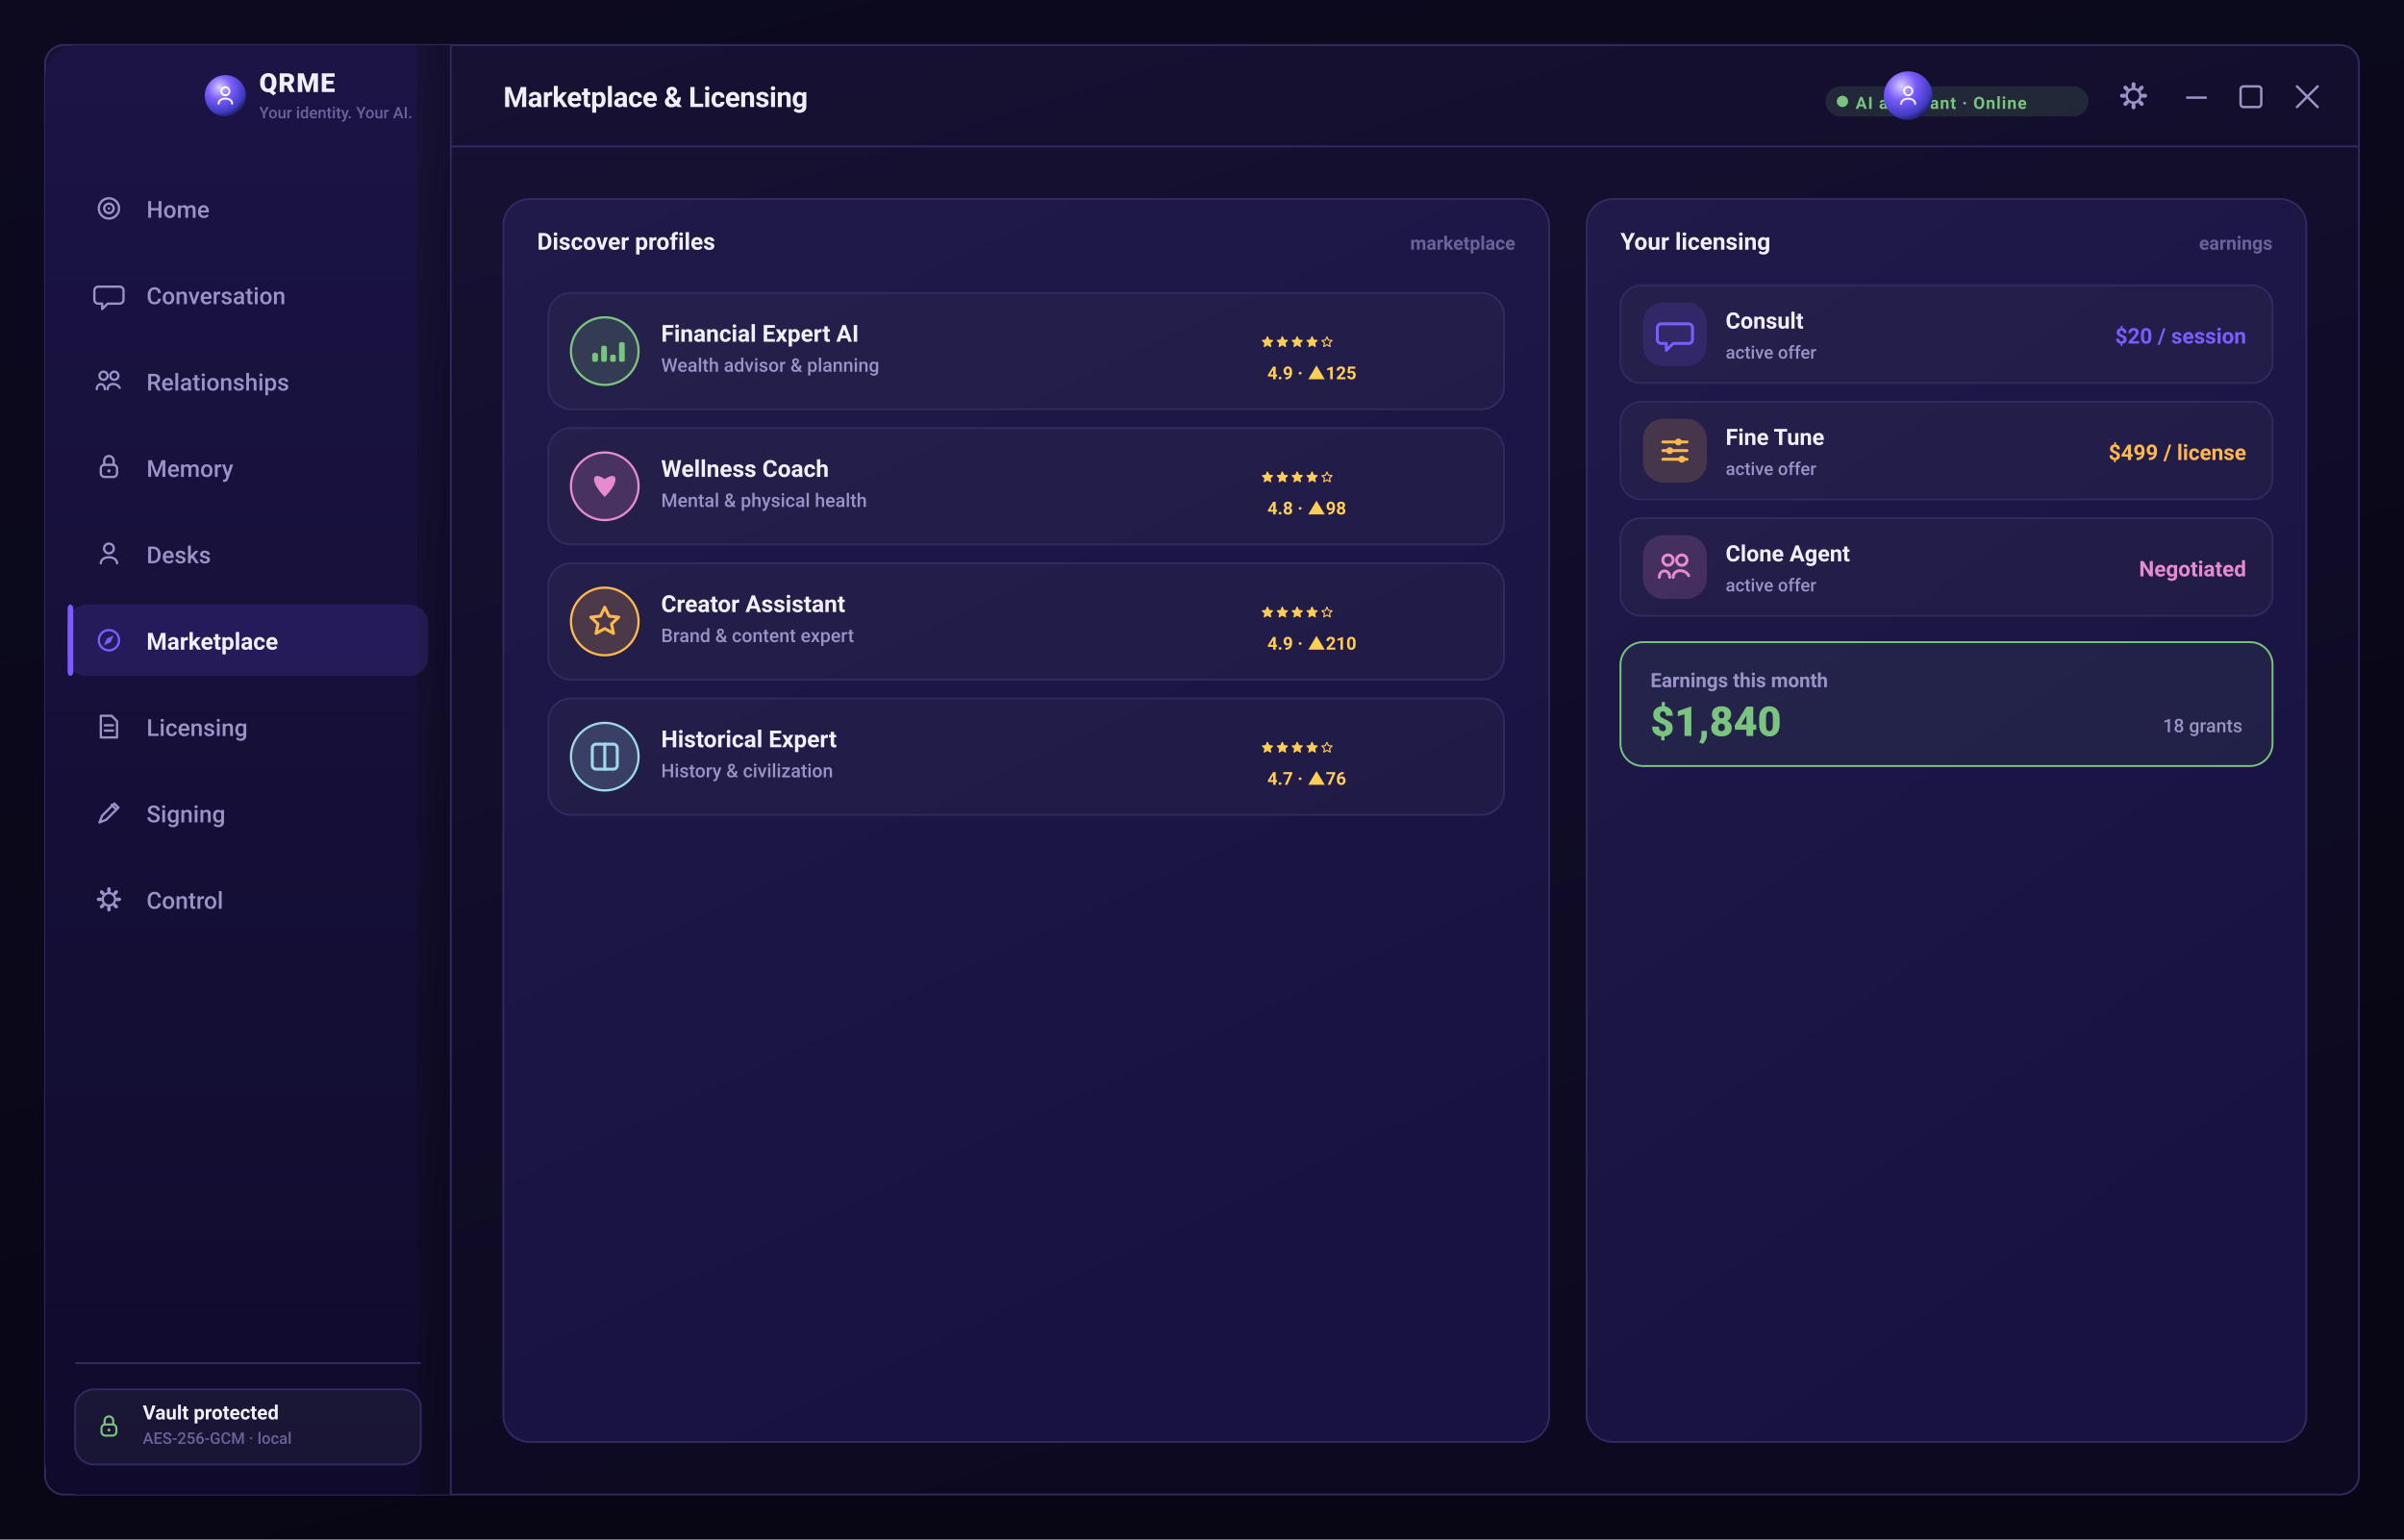
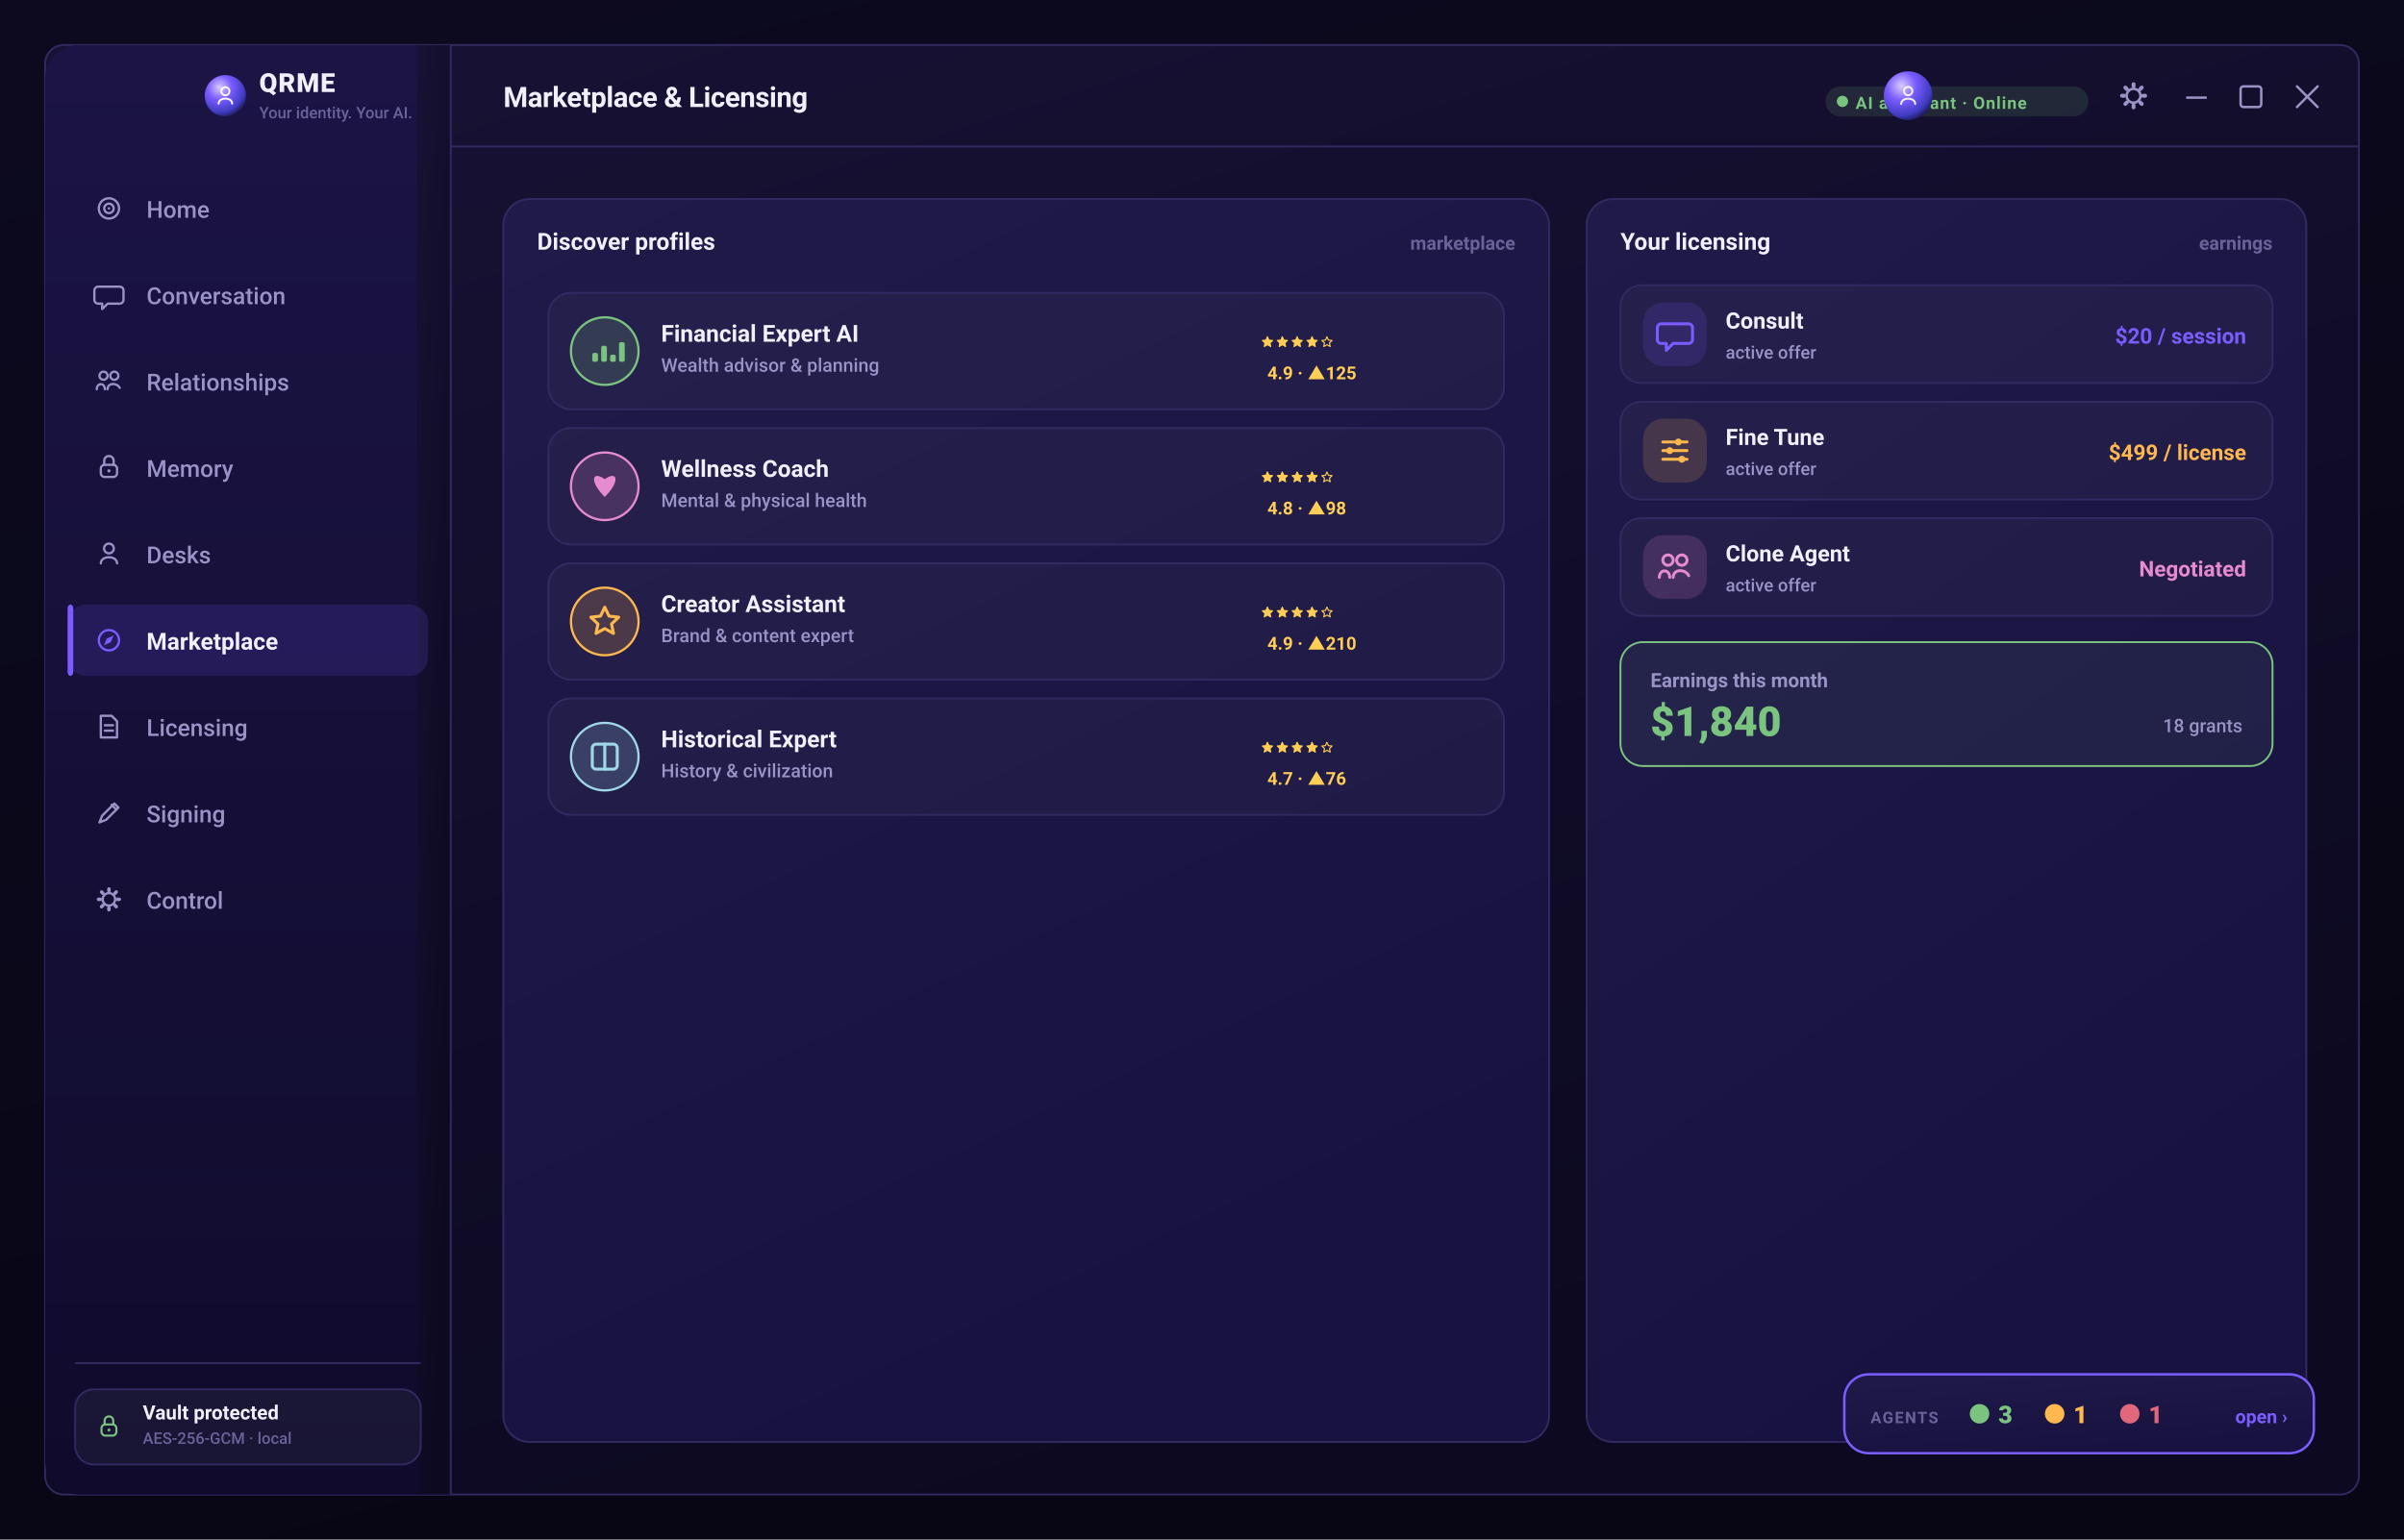
<svg xmlns="http://www.w3.org/2000/svg" width="1280" height="820" viewBox="0 0 1280 820" role="img" aria-label="QRME — Marketplace &amp; Licensing">
  <defs>
    <linearGradient id="gPage" x1="0" y1="0" x2="0.4" y2="1">
      <stop offset="0" stop-color="#0d0a20" />
      <stop offset="1" stop-color="#080614" />
    </linearGradient>
    <linearGradient id="gScr" x1="0" y1="0" x2="0.5" y2="1">
      <stop offset="0" stop-color="#181235" />
      <stop offset="1" stop-color="#0c0920" />
    </linearGradient>
    <linearGradient id="gSide" x1="0" y1="0" x2="0" y2="1">
      <stop offset="0" stop-color="#1b1445" />
      <stop offset="1" stop-color="#100b2c" />
    </linearGradient>
    <linearGradient id="gCard" x1="0" y1="0" x2="0.4" y2="1">
      <stop offset="0" stop-color="#201a48" />
      <stop offset="1" stop-color="#181240" />
    </linearGradient>
    <linearGradient id="gBrand" x1="0" y1="0" x2="1" y2="0">
      <stop offset="0" stop-color="#7b5cff" />
      <stop offset="1" stop-color="#9d7bff" />
    </linearGradient>
    <linearGradient id="gAmber" x1="0" y1="0" x2="1" y2="0">
      <stop offset="0" stop-color="#ffb84d" />
      <stop offset="1" stop-color="#ffd27a" />
    </linearGradient>
    <radialGradient id="orb" cx="36%" cy="30%" r="78%">
      <stop offset="0" stop-color="#d9ccff" />
      <stop offset="38%" stop-color="#7b5cff" />
      <stop offset="78%" stop-color="#3f3bc0" />
      <stop offset="100%" stop-color="#140f34" />
    </radialGradient>
  </defs>
  <rect x="0.0" y="0.0" width="1280.0" height="820.0" rx="0" fill="url(#gPage)" />
  <rect x="24" y="24" width="1232" height="772" rx="10" fill="url(#gScr)" stroke="#302a60" stroke-width="1" />
  <rect x="24.0" y="24.0" width="216.0" height="772.0" rx="18" fill="url(#gSide)" />
  <rect x="222.0" y="24.0" width="18.0" height="772.0" rx="0" fill="url(#gScr)" />
  <line x1="240" y1="24" x2="240" y2="796" stroke="#302a60" stroke-width="1" />
  <line x1="240" y1="78" x2="1256" y2="78" stroke="#302a60" stroke-width="1" />
  <line x1="1164" y1="52" x2="1175" y2="52" stroke="#9a93c6" stroke-width="1.3" />
  <rect x="1193.0" y="46.0" width="11.0" height="11.0" rx="1.5" fill="none" stroke="#9a93c6" stroke-width="1.3" />
  <path d="M1223 46 l11 11 M1234 46 l-11 11" stroke="#9a93c6" stroke-width="1.3" stroke-linecap="round" />
  <circle cx="120" cy="51" r="11" fill="url(#orb)" />
  <circle cx="120" cy="48.6" r="2.16" fill="none" stroke="rgba(255,255,255,0.95)" stroke-width="1.02" stroke-linecap="round" stroke-linejoin="round" />
  <path d="M116.4 55.2 c0 -3.6 7.2 -3.6 7.2 0" fill="none" stroke="rgba(255,255,255,0.95)" stroke-width="1.02" stroke-linecap="round" stroke-linejoin="round" />
  <text x="138.0" y="49.0" font-family="-apple-system,BlinkMacSystemFont,'SF Pro Display','SF Pro Text','Segoe UI',Roboto,system-ui,sans-serif" font-size="14" font-weight="800" fill="#f2effc" text-anchor="start" letter-spacing="0.5">QRME</text>
  <text x="138.0" y="63.0" font-family="-apple-system,BlinkMacSystemFont,'SF Pro Display','SF Pro Text','Segoe UI',Roboto,system-ui,sans-serif" font-size="8.5" font-weight="500" fill="#6a6399" text-anchor="start">Your identity. Your AI.</text>
  <text x="268.0" y="57.0" font-family="-apple-system,BlinkMacSystemFont,'SF Pro Display','SF Pro Text','Segoe UI',Roboto,system-ui,sans-serif" font-size="15" font-weight="700" fill="#f2effc" text-anchor="start" letter-spacing="-0.2">Marketplace &amp; Licensing</text>
  <rect x="1134.96" y="43.8" width="2.08" height="3.2" rx="1" transform="rotate(0 1136 51)" fill="#9a93c6" />
  <rect x="1134.96" y="43.8" width="2.08" height="3.2" rx="1" transform="rotate(45 1136 51)" fill="#9a93c6" />
  <rect x="1134.96" y="43.8" width="2.08" height="3.2" rx="1" transform="rotate(90 1136 51)" fill="#9a93c6" />
  <rect x="1134.96" y="43.8" width="2.08" height="3.2" rx="1" transform="rotate(135 1136 51)" fill="#9a93c6" />
  <rect x="1134.96" y="43.8" width="2.08" height="3.2" rx="1" transform="rotate(180 1136 51)" fill="#9a93c6" />
  <rect x="1134.96" y="43.8" width="2.08" height="3.2" rx="1" transform="rotate(225 1136 51)" fill="#9a93c6" />
  <rect x="1134.96" y="43.8" width="2.08" height="3.2" rx="1" transform="rotate(270 1136 51)" fill="#9a93c6" />
  <rect x="1134.96" y="43.8" width="2.08" height="3.2" rx="1" transform="rotate(315 1136 51)" fill="#9a93c6" />
  <circle cx="1136" cy="51" r="3.68" fill="none" stroke="#9a93c6" stroke-width="1.36" stroke-linecap="round" stroke-linejoin="round" />
  <rect x="972.0" y="46.0" width="140.0" height="16.0" rx="8" fill="rgba(123,196,127,0.14)" />
  <circle cx="981.0" cy="54" r="3" fill="#7bc47f" />
  <text x="988.0" y="58.0" font-family="-apple-system,BlinkMacSystemFont,'SF Pro Display','SF Pro Text','Segoe UI',Roboto,system-ui,sans-serif" font-size="9" font-weight="700" fill="#7bc47f" text-anchor="start" letter-spacing="0.5">AI assistant · Online</text>
  <circle cx="1016" cy="51" r="13" fill="url(#orb)" />
  <circle cx="1016" cy="48.52" r="2.232" fill="none" stroke="rgba(255,255,255,0.9)" stroke-width="1.05" stroke-linecap="round" stroke-linejoin="round" />
  <path d="M1012.28 55.34 c0 -3.72 7.44 -3.72 7.44 0" fill="none" stroke="rgba(255,255,255,0.9)" stroke-width="1.05" stroke-linecap="round" stroke-linejoin="round" />
  <circle cx="58" cy="111" r="5.4" fill="none" stroke="#9a93c6" stroke-width="1.22" stroke-linecap="round" stroke-linejoin="round" />
  <circle cx="58" cy="111" r="2.52" fill="none" stroke="#9a93c6" stroke-width="1.22" stroke-linecap="round" stroke-linejoin="round" />
  <circle cx="58" cy="111" r="0.648" fill="#9a93c6" />
  <text x="78.0" y="116.0" font-family="-apple-system,BlinkMacSystemFont,'SF Pro Display','SF Pro Text','Segoe UI',Roboto,system-ui,sans-serif" font-size="12.5" font-weight="500" fill="#9a93c6" text-anchor="start">Home</text>
  <path d="M52.24 152.68 h11.52 a2 2 0 0 1 2 2 v5.04 a2 2 0 0 1 -2 2 h-6.48 l-2.88 2.88 v-2.88 h-2.16 a2 2 0 0 1 -2 -2 v-5.04 a2 2 0 0 1 2 -2 Z" fill="none" stroke="#9a93c6" stroke-width="1.22" stroke-linecap="round" stroke-linejoin="round" />
  <text x="78.0" y="162.0" font-family="-apple-system,BlinkMacSystemFont,'SF Pro Display','SF Pro Text','Segoe UI',Roboto,system-ui,sans-serif" font-size="12.5" font-weight="500" fill="#9a93c6" text-anchor="start">Conversation</text>
  <circle cx="55.12" cy="200.12" r="2.16" fill="none" stroke="#9a93c6" stroke-width="1.22" stroke-linecap="round" stroke-linejoin="round" />
  <circle cx="60.88" cy="200.12" r="2.16" fill="none" stroke="#9a93c6" stroke-width="1.22" stroke-linecap="round" stroke-linejoin="round" />
  <path d="M51.52 207.32 c0 -3.6 4.32 -3.6 4.32 0 M57.28 207.32 c0 -3.6 5.04 -3.6 6.48 -0.72" fill="none" stroke="#9a93c6" stroke-width="1.22" stroke-linecap="round" stroke-linejoin="round" />
  <text x="78.0" y="208.0" font-family="-apple-system,BlinkMacSystemFont,'SF Pro Display','SF Pro Text','Segoe UI',Roboto,system-ui,sans-serif" font-size="12.5" font-weight="500" fill="#9a93c6" text-anchor="start">Relationships</text>
  <rect x="53.68" y="247.56" width="8.64" height="6.48" rx="2" fill="none" stroke="#9a93c6" stroke-width="1.22" stroke-linecap="round" stroke-linejoin="round" />
  <path d="M55.48 247.56 v-2.16 a2.52 2.52 0 0 1 5.04 0 v2.16" fill="none" stroke="#9a93c6" stroke-width="1.22" stroke-linecap="round" stroke-linejoin="round" />
  <circle cx="58" cy="250.8" r="0.864" fill="#9a93c6" />
  <text x="78.0" y="254.0" font-family="-apple-system,BlinkMacSystemFont,'SF Pro Display','SF Pro Text','Segoe UI',Roboto,system-ui,sans-serif" font-size="12.5" font-weight="500" fill="#9a93c6" text-anchor="start">Memory</text>
  <circle cx="58" cy="292.12" r="2.592" fill="none" stroke="#9a93c6" stroke-width="1.22" stroke-linecap="round" stroke-linejoin="round" />
  <path d="M53.68 300.04 c0 -4.32 8.64 -4.32 8.64 0" fill="none" stroke="#9a93c6" stroke-width="1.22" stroke-linecap="round" stroke-linejoin="round" />
  <text x="78.0" y="300.0" font-family="-apple-system,BlinkMacSystemFont,'SF Pro Display','SF Pro Text','Segoe UI',Roboto,system-ui,sans-serif" font-size="12.5" font-weight="500" fill="#9a93c6" text-anchor="start">Desks</text>
  <rect x="36.0" y="322.0" width="192.0" height="38.0" rx="10" fill="rgba(123,92,255,0.16)" />
  <rect x="36.0" y="322.0" width="3.0" height="38.0" rx="2" fill="#7b5cff" />
  <circle cx="58" cy="341" r="5.4" fill="none" stroke="#7b5cff" stroke-width="1.22" stroke-linecap="round" stroke-linejoin="round" />
  <path d="M60.52 338.48 l-1.584 3.6 -3.6 1.584 1.584 -3.6 Z" fill="#7b5cff" />
  <text x="78.0" y="346.0" font-family="-apple-system,BlinkMacSystemFont,'SF Pro Display','SF Pro Text','Segoe UI',Roboto,system-ui,sans-serif" font-size="12.5" font-weight="650" fill="#f2effc" text-anchor="start">Marketplace</text>
  <path d="M53.68 381.24 h5.76 l2.88 2.88 v8.64 h-8.64 Z" fill="none" stroke="#9a93c6" stroke-width="1.22" stroke-linecap="round" stroke-linejoin="round" />
  <path d="M55.84 386.28 h4.32 M55.84 389.16 h4.32" fill="none" stroke="#9a93c6" stroke-width="1.22" stroke-linecap="round" stroke-linejoin="round" />
  <text x="78.0" y="392.0" font-family="-apple-system,BlinkMacSystemFont,'SF Pro Display','SF Pro Text','Segoe UI',Roboto,system-ui,sans-serif" font-size="12.5" font-weight="500" fill="#9a93c6" text-anchor="start">Licensing</text>
  <path d="M52.96 438.04 l1.44 -3.6 6.48 -6.48 2.16 2.16 -6.48 6.48 -3.6 1.44 Z" fill="none" stroke="#9a93c6" stroke-width="1.22" stroke-linecap="round" stroke-linejoin="round" />
  <path d="M59.44 428.68 l2.16 2.16" fill="none" stroke="#9a93c6" stroke-width="1.22" stroke-linecap="round" stroke-linejoin="round" />
  <text x="78.0" y="438.0" font-family="-apple-system,BlinkMacSystemFont,'SF Pro Display','SF Pro Text','Segoe UI',Roboto,system-ui,sans-serif" font-size="12.5" font-weight="500" fill="#9a93c6" text-anchor="start">Signing</text>
  <rect x="57.064" y="472.52" width="1.872" height="2.88" rx="1" transform="rotate(0 58 479)" fill="#9a93c6" />
  <rect x="57.064" y="472.52" width="1.872" height="2.88" rx="1" transform="rotate(45 58 479)" fill="#9a93c6" />
  <rect x="57.064" y="472.52" width="1.872" height="2.88" rx="1" transform="rotate(90 58 479)" fill="#9a93c6" />
  <rect x="57.064" y="472.52" width="1.872" height="2.88" rx="1" transform="rotate(135 58 479)" fill="#9a93c6" />
  <rect x="57.064" y="472.52" width="1.872" height="2.88" rx="1" transform="rotate(180 58 479)" fill="#9a93c6" />
  <rect x="57.064" y="472.52" width="1.872" height="2.88" rx="1" transform="rotate(225 58 479)" fill="#9a93c6" />
  <rect x="57.064" y="472.52" width="1.872" height="2.88" rx="1" transform="rotate(270 58 479)" fill="#9a93c6" />
  <rect x="57.064" y="472.52" width="1.872" height="2.88" rx="1" transform="rotate(315 58 479)" fill="#9a93c6" />
  <circle cx="58" cy="479" r="3.312" fill="none" stroke="#9a93c6" stroke-width="1.22" stroke-linecap="round" stroke-linejoin="round" />
  <text x="78.0" y="484.0" font-family="-apple-system,BlinkMacSystemFont,'SF Pro Display','SF Pro Text','Segoe UI',Roboto,system-ui,sans-serif" font-size="12.5" font-weight="500" fill="#9a93c6" text-anchor="start">Control</text>
  <line x1="40" y1="726" x2="224" y2="726" stroke="#302a60" stroke-width="1" />
  <rect x="40.0" y="740.0" width="184.0" height="40.0" rx="10" fill="rgba(255,255,255,0.04)" stroke="#302a60" stroke-width="1" />
  <rect x="54.04" y="758.68" width="7.92" height="5.94" rx="2" fill="none" stroke="#7bc47f" stroke-width="1.12" stroke-linecap="round" stroke-linejoin="round" />
  <path d="M55.69 758.68 v-1.98 a2.31 2.31 0 0 1 4.62 0 v1.98" fill="none" stroke="#7bc47f" stroke-width="1.12" stroke-linecap="round" stroke-linejoin="round" />
  <circle cx="58" cy="761.65" r="0.792" fill="#7bc47f" />
  <text x="76.0" y="756.0" font-family="-apple-system,BlinkMacSystemFont,'SF Pro Display','SF Pro Text','Segoe UI',Roboto,system-ui,sans-serif" font-size="10.5" font-weight="650" fill="#f2effc" text-anchor="start">Vault protected</text>
  <text x="76.0" y="769.0" font-family="-apple-system,BlinkMacSystemFont,'SF Pro Display','SF Pro Text','Segoe UI',Roboto,system-ui,sans-serif" font-size="8.5" font-weight="500" fill="#6a6399" text-anchor="start">AES-256-GCM · local</text>
  <rect x="268.0" y="106.0" width="556.8" height="662.0" rx="14" fill="url(#gCard)" stroke="#302a60" stroke-width="1" />
  <text x="286.0" y="133.0" font-family="-apple-system,BlinkMacSystemFont,'SF Pro Display','SF Pro Text','Segoe UI',Roboto,system-ui,sans-serif" font-size="12.5" font-weight="700" fill="#f2effc" text-anchor="start">Discover profiles</text>
  <text x="806.8" y="133.0" font-family="-apple-system,BlinkMacSystemFont,'SF Pro Display','SF Pro Text','Segoe UI',Roboto,system-ui,sans-serif" font-size="10" font-weight="600" fill="#6a6399" text-anchor="end">marketplace</text>
  <rect x="292.0" y="156.0" width="508.8" height="62.0" rx="12" fill="rgba(255,255,255,0.03)" stroke="#302a60" stroke-width="1" />
  <circle cx="322" cy="187" r="18" fill="rgba(123,196,127,0.18)" stroke="#7bc47f" stroke-width="1.2" />
  <rect x="315.35" y="187.95" width="3.04" height="4.75" rx="1" fill="#7bc47f" />
  <rect x="320.1" y="184.15" width="3.04" height="8.55" rx="1" fill="#7bc47f" />
  <rect x="324.85" y="188.9" width="3.04" height="3.8" rx="1" fill="#7bc47f" />
  <rect x="329.6" y="182.25" width="3.04" height="10.45" rx="1" fill="#7bc47f" />
  <text x="352.0" y="182.0" font-family="-apple-system,BlinkMacSystemFont,'SF Pro Display','SF Pro Text','Segoe UI',Roboto,system-ui,sans-serif" font-size="12.5" font-weight="700" fill="#f2effc" text-anchor="start">Financial Expert AI</text>
  <text x="352.0" y="198.0" font-family="-apple-system,BlinkMacSystemFont,'SF Pro Display','SF Pro Text','Segoe UI',Roboto,system-ui,sans-serif" font-size="10" font-weight="500" fill="#9a93c6" text-anchor="start">Wealth advisor &amp; planning</text>
  <path d="M674.8 179.36 l0.858 1.782 1.914 0.198 -1.386 1.32 0.396 1.914 -1.716 -0.99 -1.716 0.99 0.396 -1.914 -1.386 -1.32 1.914 -0.198 Z" fill="#ffce54" stroke="#ffce54" stroke-width="0.594" stroke-linejoin="round" />
  <path d="M682.72 179.36 l0.858 1.782 1.914 0.198 -1.386 1.32 0.396 1.914 -1.716 -0.99 -1.716 0.99 0.396 -1.914 -1.386 -1.32 1.914 -0.198 Z" fill="#ffce54" stroke="#ffce54" stroke-width="0.594" stroke-linejoin="round" />
  <path d="M690.64 179.36 l0.858 1.782 1.914 0.198 -1.386 1.32 0.396 1.914 -1.716 -0.99 -1.716 0.99 0.396 -1.914 -1.386 -1.32 1.914 -0.198 Z" fill="#ffce54" stroke="#ffce54" stroke-width="0.594" stroke-linejoin="round" />
  <path d="M698.56 179.36 l0.858 1.782 1.914 0.198 -1.386 1.32 0.396 1.914 -1.716 -0.99 -1.716 0.99 0.396 -1.914 -1.386 -1.32 1.914 -0.198 Z" fill="#ffce54" stroke="#ffce54" stroke-width="0.594" stroke-linejoin="round" />
  <path d="M706.48 179.36 l0.858 1.782 1.914 0.198 -1.386 1.32 0.396 1.914 -1.716 -0.99 -1.716 0.99 0.396 -1.914 -1.386 -1.32 1.914 -0.198 Z" fill="none" stroke="#ffce54" stroke-width="0.594" stroke-linejoin="round" />
  <text x="674.8" y="202.0" font-family="-apple-system,BlinkMacSystemFont,'SF Pro Display','SF Pro Text','Segoe UI',Roboto,system-ui,sans-serif" font-size="9.5" font-weight="600" fill="#ffce54" text-anchor="start">4.9 · ▲125</text>
  <rect x="292.0" y="228.0" width="508.8" height="62.0" rx="12" fill="rgba(255,255,255,0.03)" stroke="#302a60" stroke-width="1" />
  <circle cx="322" cy="259" r="18" fill="rgba(231,139,208,0.18)" stroke="#e78bd0" stroke-width="1.2" />
  <path d="M322 264.7 C313.45 256.15,315.35 250.45,322 255.2 C328.65 250.45,330.55 256.15,322 264.7 Z" fill="#e78bd0" />
  <text x="352.0" y="254.0" font-family="-apple-system,BlinkMacSystemFont,'SF Pro Display','SF Pro Text','Segoe UI',Roboto,system-ui,sans-serif" font-size="12.5" font-weight="700" fill="#f2effc" text-anchor="start">Wellness Coach</text>
  <text x="352.0" y="270.0" font-family="-apple-system,BlinkMacSystemFont,'SF Pro Display','SF Pro Text','Segoe UI',Roboto,system-ui,sans-serif" font-size="10" font-weight="500" fill="#9a93c6" text-anchor="start">Mental &amp; physical health</text>
  <path d="M674.8 251.36 l0.858 1.782 1.914 0.198 -1.386 1.32 0.396 1.914 -1.716 -0.99 -1.716 0.99 0.396 -1.914 -1.386 -1.32 1.914 -0.198 Z" fill="#ffce54" stroke="#ffce54" stroke-width="0.594" stroke-linejoin="round" />
  <path d="M682.72 251.36 l0.858 1.782 1.914 0.198 -1.386 1.32 0.396 1.914 -1.716 -0.99 -1.716 0.99 0.396 -1.914 -1.386 -1.32 1.914 -0.198 Z" fill="#ffce54" stroke="#ffce54" stroke-width="0.594" stroke-linejoin="round" />
  <path d="M690.64 251.36 l0.858 1.782 1.914 0.198 -1.386 1.32 0.396 1.914 -1.716 -0.99 -1.716 0.99 0.396 -1.914 -1.386 -1.32 1.914 -0.198 Z" fill="#ffce54" stroke="#ffce54" stroke-width="0.594" stroke-linejoin="round" />
  <path d="M698.56 251.36 l0.858 1.782 1.914 0.198 -1.386 1.32 0.396 1.914 -1.716 -0.99 -1.716 0.99 0.396 -1.914 -1.386 -1.32 1.914 -0.198 Z" fill="#ffce54" stroke="#ffce54" stroke-width="0.594" stroke-linejoin="round" />
  <path d="M706.48 251.36 l0.858 1.782 1.914 0.198 -1.386 1.32 0.396 1.914 -1.716 -0.99 -1.716 0.99 0.396 -1.914 -1.386 -1.32 1.914 -0.198 Z" fill="none" stroke="#ffce54" stroke-width="0.594" stroke-linejoin="round" />
  <text x="674.8" y="274.0" font-family="-apple-system,BlinkMacSystemFont,'SF Pro Display','SF Pro Text','Segoe UI',Roboto,system-ui,sans-serif" font-size="9.5" font-weight="600" fill="#ffce54" text-anchor="start">4.8 · ▲98</text>
  <rect x="292.0" y="300.0" width="508.8" height="62.0" rx="12" fill="rgba(255,255,255,0.03)" stroke="#302a60" stroke-width="1" />
  <circle cx="322" cy="331" r="18" fill="rgba(255,184,77,0.18)" stroke="#ffb84d" stroke-width="1.2" />
  <path d="M322 323.4 l2.28 4.75 5.13 0.57 -3.8 3.61 1.045 5.035 -4.655 -2.565 -4.655 2.565 1.045 -5.035 -3.8 -3.61 5.13 -0.57 Z" fill="none" stroke="#ffb84d" stroke-width="1.61" stroke-linecap="round" stroke-linejoin="round" />
  <text x="352.0" y="326.0" font-family="-apple-system,BlinkMacSystemFont,'SF Pro Display','SF Pro Text','Segoe UI',Roboto,system-ui,sans-serif" font-size="12.5" font-weight="700" fill="#f2effc" text-anchor="start">Creator Assistant</text>
  <text x="352.0" y="342.0" font-family="-apple-system,BlinkMacSystemFont,'SF Pro Display','SF Pro Text','Segoe UI',Roboto,system-ui,sans-serif" font-size="10" font-weight="500" fill="#9a93c6" text-anchor="start">Brand &amp; content expert</text>
  <path d="M674.8 323.36 l0.858 1.782 1.914 0.198 -1.386 1.32 0.396 1.914 -1.716 -0.99 -1.716 0.99 0.396 -1.914 -1.386 -1.32 1.914 -0.198 Z" fill="#ffce54" stroke="#ffce54" stroke-width="0.594" stroke-linejoin="round" />
  <path d="M682.72 323.36 l0.858 1.782 1.914 0.198 -1.386 1.32 0.396 1.914 -1.716 -0.99 -1.716 0.99 0.396 -1.914 -1.386 -1.32 1.914 -0.198 Z" fill="#ffce54" stroke="#ffce54" stroke-width="0.594" stroke-linejoin="round" />
  <path d="M690.64 323.36 l0.858 1.782 1.914 0.198 -1.386 1.32 0.396 1.914 -1.716 -0.99 -1.716 0.99 0.396 -1.914 -1.386 -1.32 1.914 -0.198 Z" fill="#ffce54" stroke="#ffce54" stroke-width="0.594" stroke-linejoin="round" />
  <path d="M698.56 323.36 l0.858 1.782 1.914 0.198 -1.386 1.32 0.396 1.914 -1.716 -0.99 -1.716 0.99 0.396 -1.914 -1.386 -1.32 1.914 -0.198 Z" fill="#ffce54" stroke="#ffce54" stroke-width="0.594" stroke-linejoin="round" />
  <path d="M706.48 323.36 l0.858 1.782 1.914 0.198 -1.386 1.32 0.396 1.914 -1.716 -0.99 -1.716 0.99 0.396 -1.914 -1.386 -1.32 1.914 -0.198 Z" fill="none" stroke="#ffce54" stroke-width="0.594" stroke-linejoin="round" />
  <text x="674.8" y="346.0" font-family="-apple-system,BlinkMacSystemFont,'SF Pro Display','SF Pro Text','Segoe UI',Roboto,system-ui,sans-serif" font-size="9.5" font-weight="600" fill="#ffce54" text-anchor="start">4.9 · ▲210</text>
  <rect x="292.0" y="372.0" width="508.8" height="62.0" rx="12" fill="rgba(255,255,255,0.03)" stroke="#302a60" stroke-width="1" />
  <circle cx="322" cy="403" r="18" fill="rgba(159,216,232,0.18)" stroke="#9fd8e8" stroke-width="1.2" />
  <rect x="315.35" y="396.35" width="13.3" height="13.3" rx="2" fill="none" stroke="#9fd8e8" stroke-width="1.61" stroke-linecap="round" stroke-linejoin="round" />
  <path d="M322 396.35 v13.3" fill="none" stroke="#9fd8e8" stroke-width="1.61" stroke-linecap="round" stroke-linejoin="round" />
  <text x="352.0" y="398.0" font-family="-apple-system,BlinkMacSystemFont,'SF Pro Display','SF Pro Text','Segoe UI',Roboto,system-ui,sans-serif" font-size="12.5" font-weight="700" fill="#f2effc" text-anchor="start">Historical Expert</text>
  <text x="352.0" y="414.0" font-family="-apple-system,BlinkMacSystemFont,'SF Pro Display','SF Pro Text','Segoe UI',Roboto,system-ui,sans-serif" font-size="10" font-weight="500" fill="#9a93c6" text-anchor="start">History &amp; civilization</text>
  <path d="M674.8 395.36 l0.858 1.782 1.914 0.198 -1.386 1.32 0.396 1.914 -1.716 -0.99 -1.716 0.99 0.396 -1.914 -1.386 -1.32 1.914 -0.198 Z" fill="#ffce54" stroke="#ffce54" stroke-width="0.594" stroke-linejoin="round" />
  <path d="M682.72 395.36 l0.858 1.782 1.914 0.198 -1.386 1.32 0.396 1.914 -1.716 -0.99 -1.716 0.99 0.396 -1.914 -1.386 -1.32 1.914 -0.198 Z" fill="#ffce54" stroke="#ffce54" stroke-width="0.594" stroke-linejoin="round" />
  <path d="M690.64 395.36 l0.858 1.782 1.914 0.198 -1.386 1.32 0.396 1.914 -1.716 -0.99 -1.716 0.99 0.396 -1.914 -1.386 -1.32 1.914 -0.198 Z" fill="#ffce54" stroke="#ffce54" stroke-width="0.594" stroke-linejoin="round" />
  <path d="M698.56 395.36 l0.858 1.782 1.914 0.198 -1.386 1.32 0.396 1.914 -1.716 -0.99 -1.716 0.99 0.396 -1.914 -1.386 -1.32 1.914 -0.198 Z" fill="#ffce54" stroke="#ffce54" stroke-width="0.594" stroke-linejoin="round" />
  <path d="M706.48 395.36 l0.858 1.782 1.914 0.198 -1.386 1.32 0.396 1.914 -1.716 -0.99 -1.716 0.99 0.396 -1.914 -1.386 -1.32 1.914 -0.198 Z" fill="none" stroke="#ffce54" stroke-width="0.594" stroke-linejoin="round" />
  <text x="674.8" y="418.0" font-family="-apple-system,BlinkMacSystemFont,'SF Pro Display','SF Pro Text','Segoe UI',Roboto,system-ui,sans-serif" font-size="9.5" font-weight="600" fill="#ffce54" text-anchor="start">4.7 · ▲76</text>
  <rect x="844.8" y="106.0" width="383.2" height="662.0" rx="14" fill="url(#gCard)" stroke="#302a60" stroke-width="1" />
  <text x="862.8" y="133.0" font-family="-apple-system,BlinkMacSystemFont,'SF Pro Display','SF Pro Text','Segoe UI',Roboto,system-ui,sans-serif" font-size="12.5" font-weight="700" fill="#f2effc" text-anchor="start">Your licensing</text>
  <text x="1210.0" y="133.0" font-family="-apple-system,BlinkMacSystemFont,'SF Pro Display','SF Pro Text','Segoe UI',Roboto,system-ui,sans-serif" font-size="10" font-weight="600" fill="#6a6399" text-anchor="end">earnings</text>
  <rect x="862.8" y="152.0" width="347.2" height="52.0" rx="11" fill="rgba(255,255,255,0.03)" stroke="#302a60" stroke-width="1" />
  <rect x="874.8" y="161.0" width="34.0" height="34.0" rx="11" fill="rgba(123,92,255,0.16)" />
  <path d="M884.44 172.48 h14.72 a2 2 0 0 1 2 2 v6.44 a2 2 0 0 1 -2 2 h-8.28 l-3.68 3.68 v-3.68 h-2.76 a2 2 0 0 1 -2 -2 v-6.44 a2 2 0 0 1 2 -2 Z" fill="none" stroke="#7b5cff" stroke-width="1.56" stroke-linecap="round" stroke-linejoin="round" />
  <text x="918.8" y="175.0" font-family="-apple-system,BlinkMacSystemFont,'SF Pro Display','SF Pro Text','Segoe UI',Roboto,system-ui,sans-serif" font-size="12" font-weight="700" fill="#f2effc" text-anchor="start">Consult</text>
  <text x="918.8" y="191.0" font-family="-apple-system,BlinkMacSystemFont,'SF Pro Display','SF Pro Text','Segoe UI',Roboto,system-ui,sans-serif" font-size="9.5" font-weight="500" fill="#9a93c6" text-anchor="start">active offer</text>
  <text x="1196.0" y="183.0" font-family="-apple-system,BlinkMacSystemFont,'SF Pro Display','SF Pro Text','Segoe UI',Roboto,system-ui,sans-serif" font-size="11.5" font-weight="700" fill="#7b5cff" text-anchor="end">$20 / session</text>
  <rect x="862.8" y="214.0" width="347.2" height="52.0" rx="11" fill="rgba(255,255,255,0.03)" stroke="#302a60" stroke-width="1" />
  <rect x="874.8" y="223.0" width="34.0" height="34.0" rx="11" fill="rgba(255,184,77,0.16)" />
  <path d="M885.36 235.4 h12.88 M885.36 240 h12.88 M885.36 244.6 h12.88" fill="none" stroke="#ffb84d" stroke-width="1.56" stroke-linecap="round" stroke-linejoin="round" />
  <circle cx="893.64" cy="235.4" r="1.84" fill="#ffb84d" />
  <circle cx="889.04" cy="240" r="1.84" fill="#ffb84d" />
  <circle cx="895.48" cy="244.6" r="1.84" fill="#ffb84d" />
  <text x="918.8" y="237.0" font-family="-apple-system,BlinkMacSystemFont,'SF Pro Display','SF Pro Text','Segoe UI',Roboto,system-ui,sans-serif" font-size="12" font-weight="700" fill="#f2effc" text-anchor="start">Fine Tune</text>
  <text x="918.8" y="253.0" font-family="-apple-system,BlinkMacSystemFont,'SF Pro Display','SF Pro Text','Segoe UI',Roboto,system-ui,sans-serif" font-size="9.5" font-weight="500" fill="#9a93c6" text-anchor="start">active offer</text>
  <text x="1196.0" y="245.0" font-family="-apple-system,BlinkMacSystemFont,'SF Pro Display','SF Pro Text','Segoe UI',Roboto,system-ui,sans-serif" font-size="11.5" font-weight="700" fill="#ffb84d" text-anchor="end">$499 / license</text>
  <rect x="862.8" y="276.0" width="347.2" height="52.0" rx="11" fill="rgba(255,255,255,0.03)" stroke="#302a60" stroke-width="1" />
  <rect x="874.8" y="285.0" width="34.0" height="34.0" rx="11" fill="rgba(231,139,208,0.16)" />
  <circle cx="888.12" cy="298.32" r="2.76" fill="none" stroke="#e78bd0" stroke-width="1.56" stroke-linecap="round" stroke-linejoin="round" />
  <circle cx="895.48" cy="298.32" r="2.76" fill="none" stroke="#e78bd0" stroke-width="1.56" stroke-linecap="round" stroke-linejoin="round" />
  <path d="M883.52 307.52 c0 -4.6 5.52 -4.6 5.52 0 M890.88 307.52 c0 -4.6 6.44 -4.6 8.28 -0.92" fill="none" stroke="#e78bd0" stroke-width="1.56" stroke-linecap="round" stroke-linejoin="round" />
  <text x="918.8" y="299.0" font-family="-apple-system,BlinkMacSystemFont,'SF Pro Display','SF Pro Text','Segoe UI',Roboto,system-ui,sans-serif" font-size="12" font-weight="700" fill="#f2effc" text-anchor="start">Clone Agent</text>
  <text x="918.8" y="315.0" font-family="-apple-system,BlinkMacSystemFont,'SF Pro Display','SF Pro Text','Segoe UI',Roboto,system-ui,sans-serif" font-size="9.5" font-weight="500" fill="#9a93c6" text-anchor="start">active offer</text>
  <text x="1196.0" y="307.0" font-family="-apple-system,BlinkMacSystemFont,'SF Pro Display','SF Pro Text','Segoe UI',Roboto,system-ui,sans-serif" font-size="11.5" font-weight="700" fill="#e78bd0" text-anchor="end">Negotiated</text>
  <rect x="862.8" y="342.0" width="347.2" height="66.0" rx="12" fill="rgba(123,196,127,0.08)" stroke="#7bc47f" stroke-width="1" />
  <text x="878.8" y="366.0" font-family="-apple-system,BlinkMacSystemFont,'SF Pro Display','SF Pro Text','Segoe UI',Roboto,system-ui,sans-serif" font-size="10.5" font-weight="600" fill="#9a93c6" text-anchor="start">Earnings this month</text>
  <text x="878.8" y="392.0" font-family="-apple-system,BlinkMacSystemFont,'SF Pro Display','SF Pro Text','Segoe UI',Roboto,system-ui,sans-serif" font-size="22" font-weight="800" fill="#7bc47f" text-anchor="start">$1,840</text>
  <text x="1194.0" y="390.0" font-family="-apple-system,BlinkMacSystemFont,'SF Pro Display','SF Pro Text','Segoe UI',Roboto,system-ui,sans-serif" font-size="10" font-weight="500" fill="#9a93c6" text-anchor="end">18 grants</text>
+   <rect x="982.0" y="732.0" width="250.0" height="42.0" rx="13" fill="url(#gCard)" stroke="#7b5cff" stroke-width="1.3" />
+   <text x="996.0" y="758.0" font-family="-apple-system,BlinkMacSystemFont,'SF Pro Display','SF Pro Text','Segoe UI',Roboto,system-ui,sans-serif" font-size="8.5" font-weight="700" fill="#6a6399" text-anchor="start" letter-spacing="0.7">AGENTS</text>
+   <circle cx="1054" cy="753" r="5.2" fill="#7bc47f" />
+   <text x="1064.0" y="758.0" font-family="-apple-system,BlinkMacSystemFont,'SF Pro Display','SF Pro Text','Segoe UI',Roboto,system-ui,sans-serif" font-size="13" font-weight="800" fill="#7bc47f" text-anchor="start">3</text>
+   <circle cx="1094" cy="753" r="5.2" fill="#ffb84d" />
+   <text x="1104.0" y="758.0" font-family="-apple-system,BlinkMacSystemFont,'SF Pro Display','SF Pro Text','Segoe UI',Roboto,system-ui,sans-serif" font-size="13" font-weight="800" fill="#ffb84d" text-anchor="start">1</text>
+   <circle cx="1134" cy="753" r="5.2" fill="#e0687a" />
+   <text x="1144.0" y="758.0" font-family="-apple-system,BlinkMacSystemFont,'SF Pro Display','SF Pro Text','Segoe UI',Roboto,system-ui,sans-serif" font-size="13" font-weight="800" fill="#e0687a" text-anchor="start">1</text>
+   <text x="1218.0" y="758.0" font-family="-apple-system,BlinkMacSystemFont,'SF Pro Display','SF Pro Text','Segoe UI',Roboto,system-ui,sans-serif" font-size="10" font-weight="700" fill="#7b5cff" text-anchor="end">open ›</text>
</svg>
